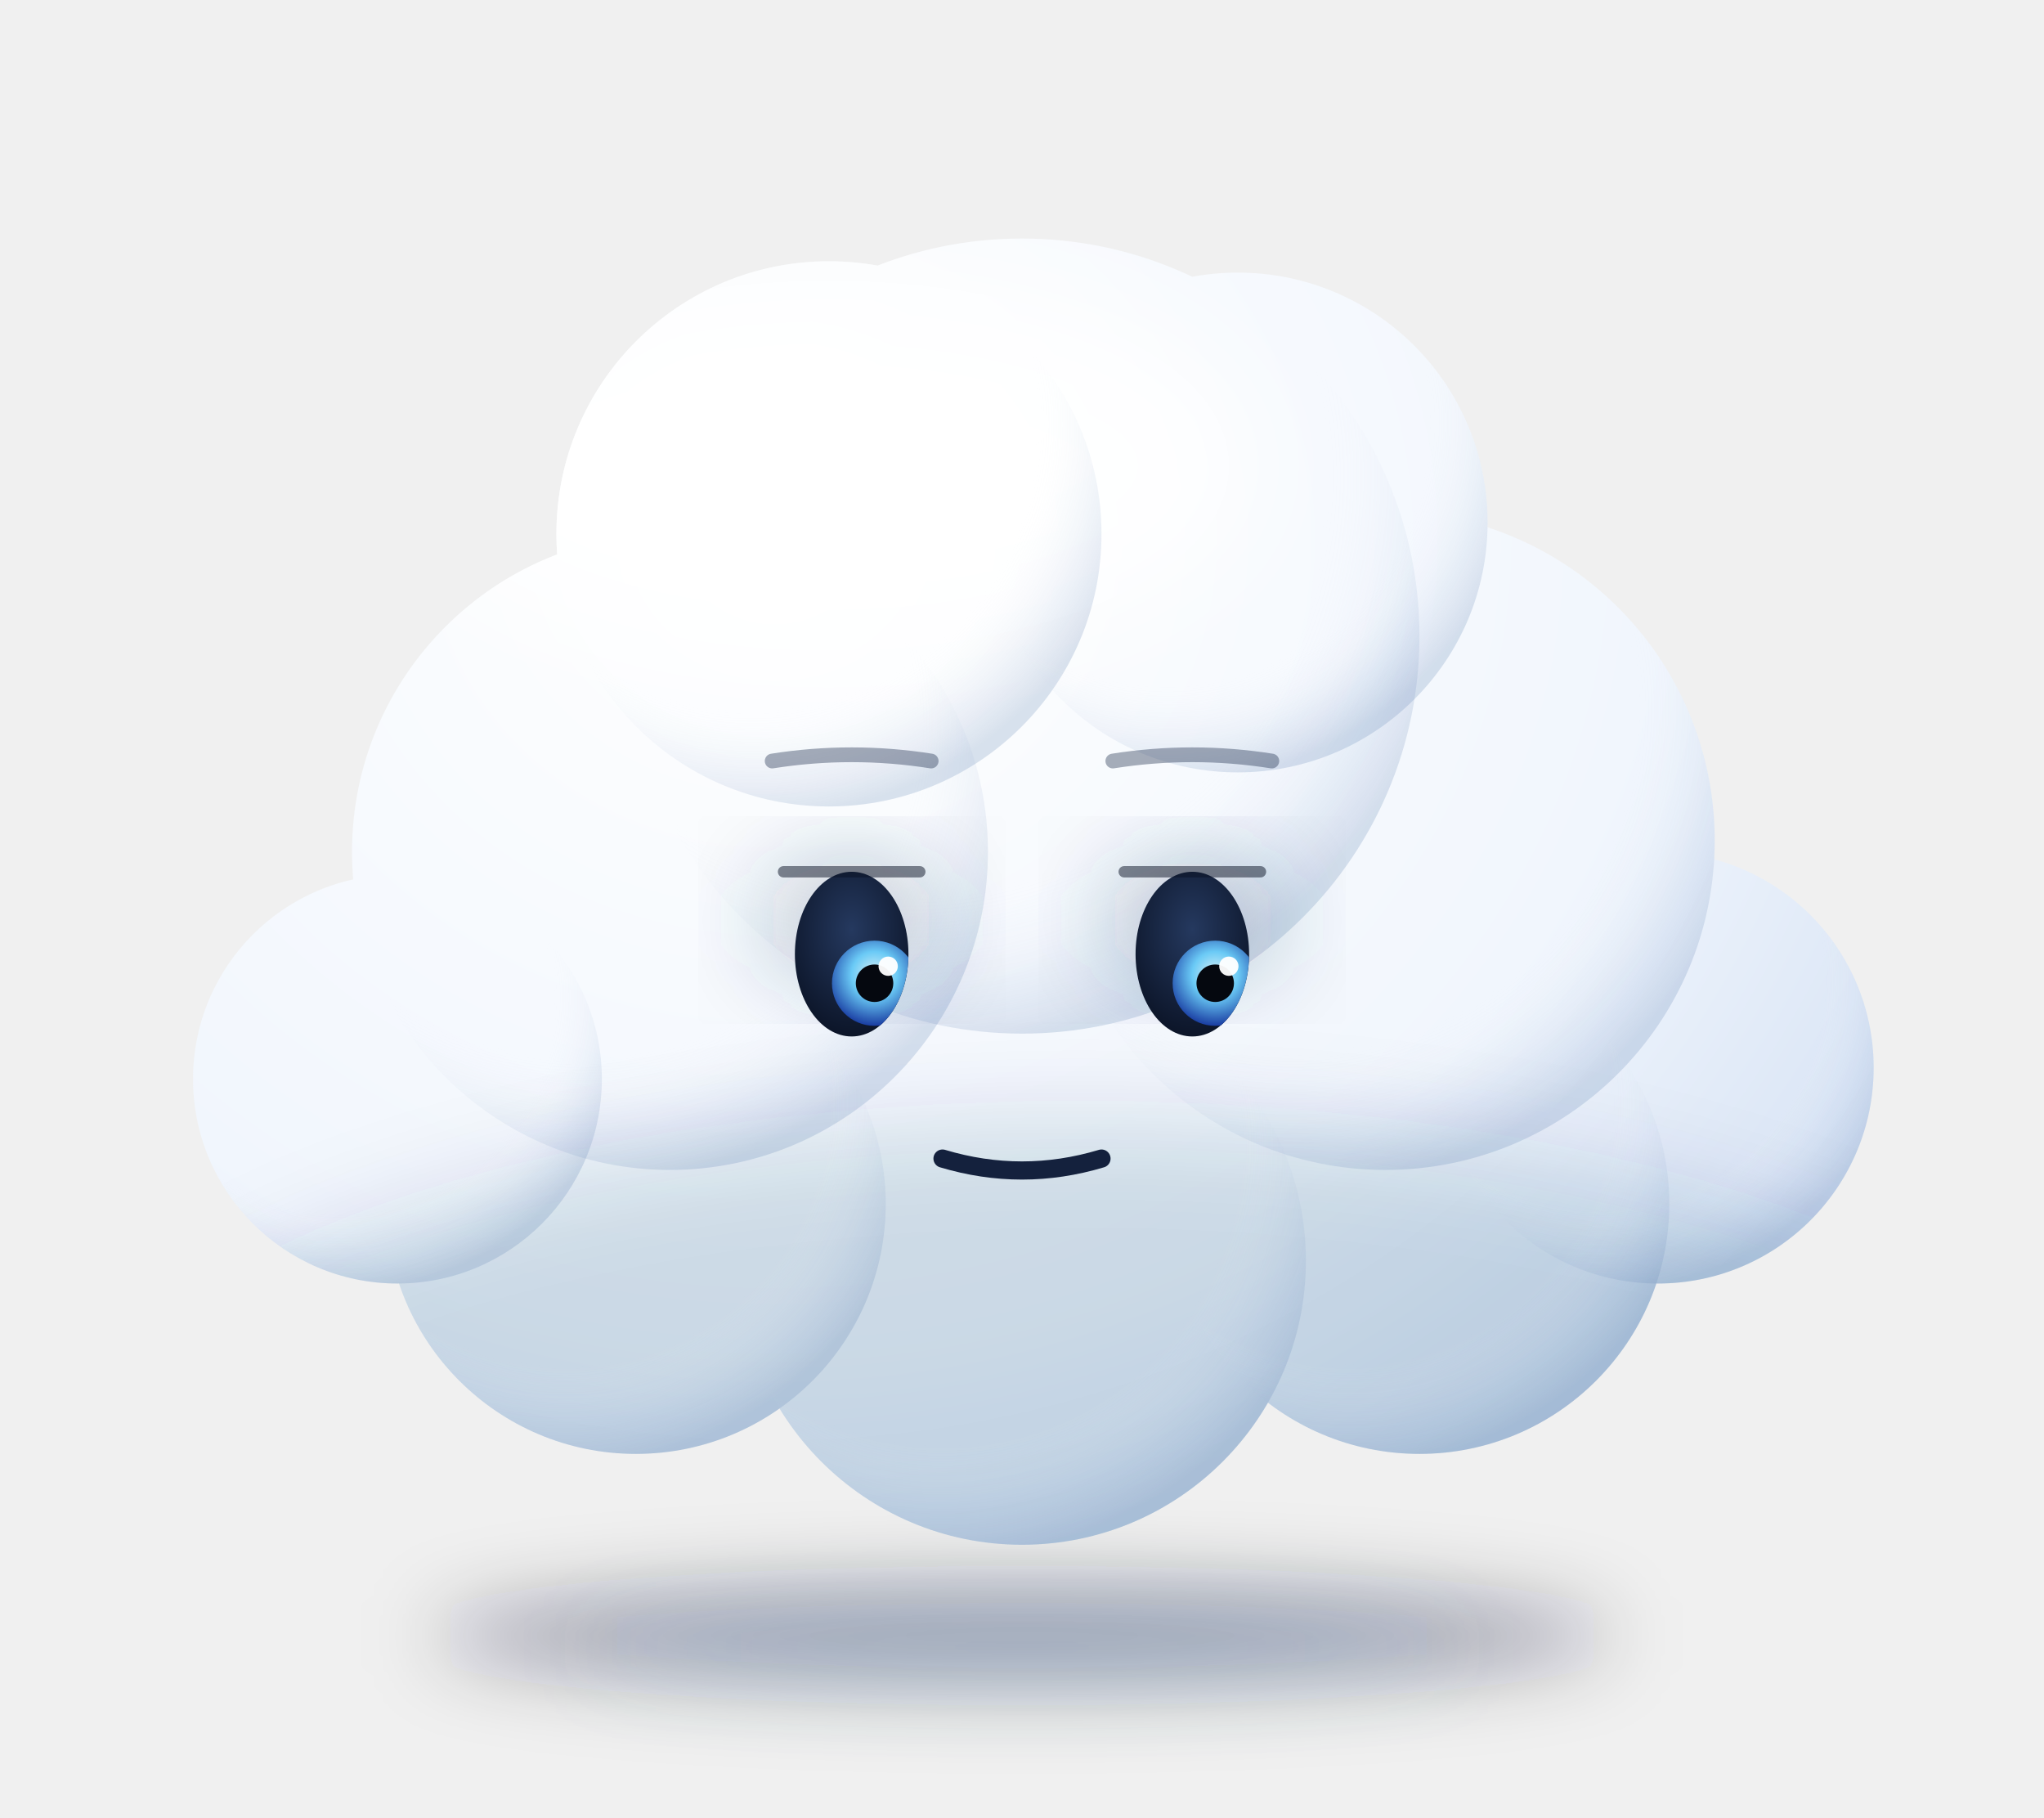
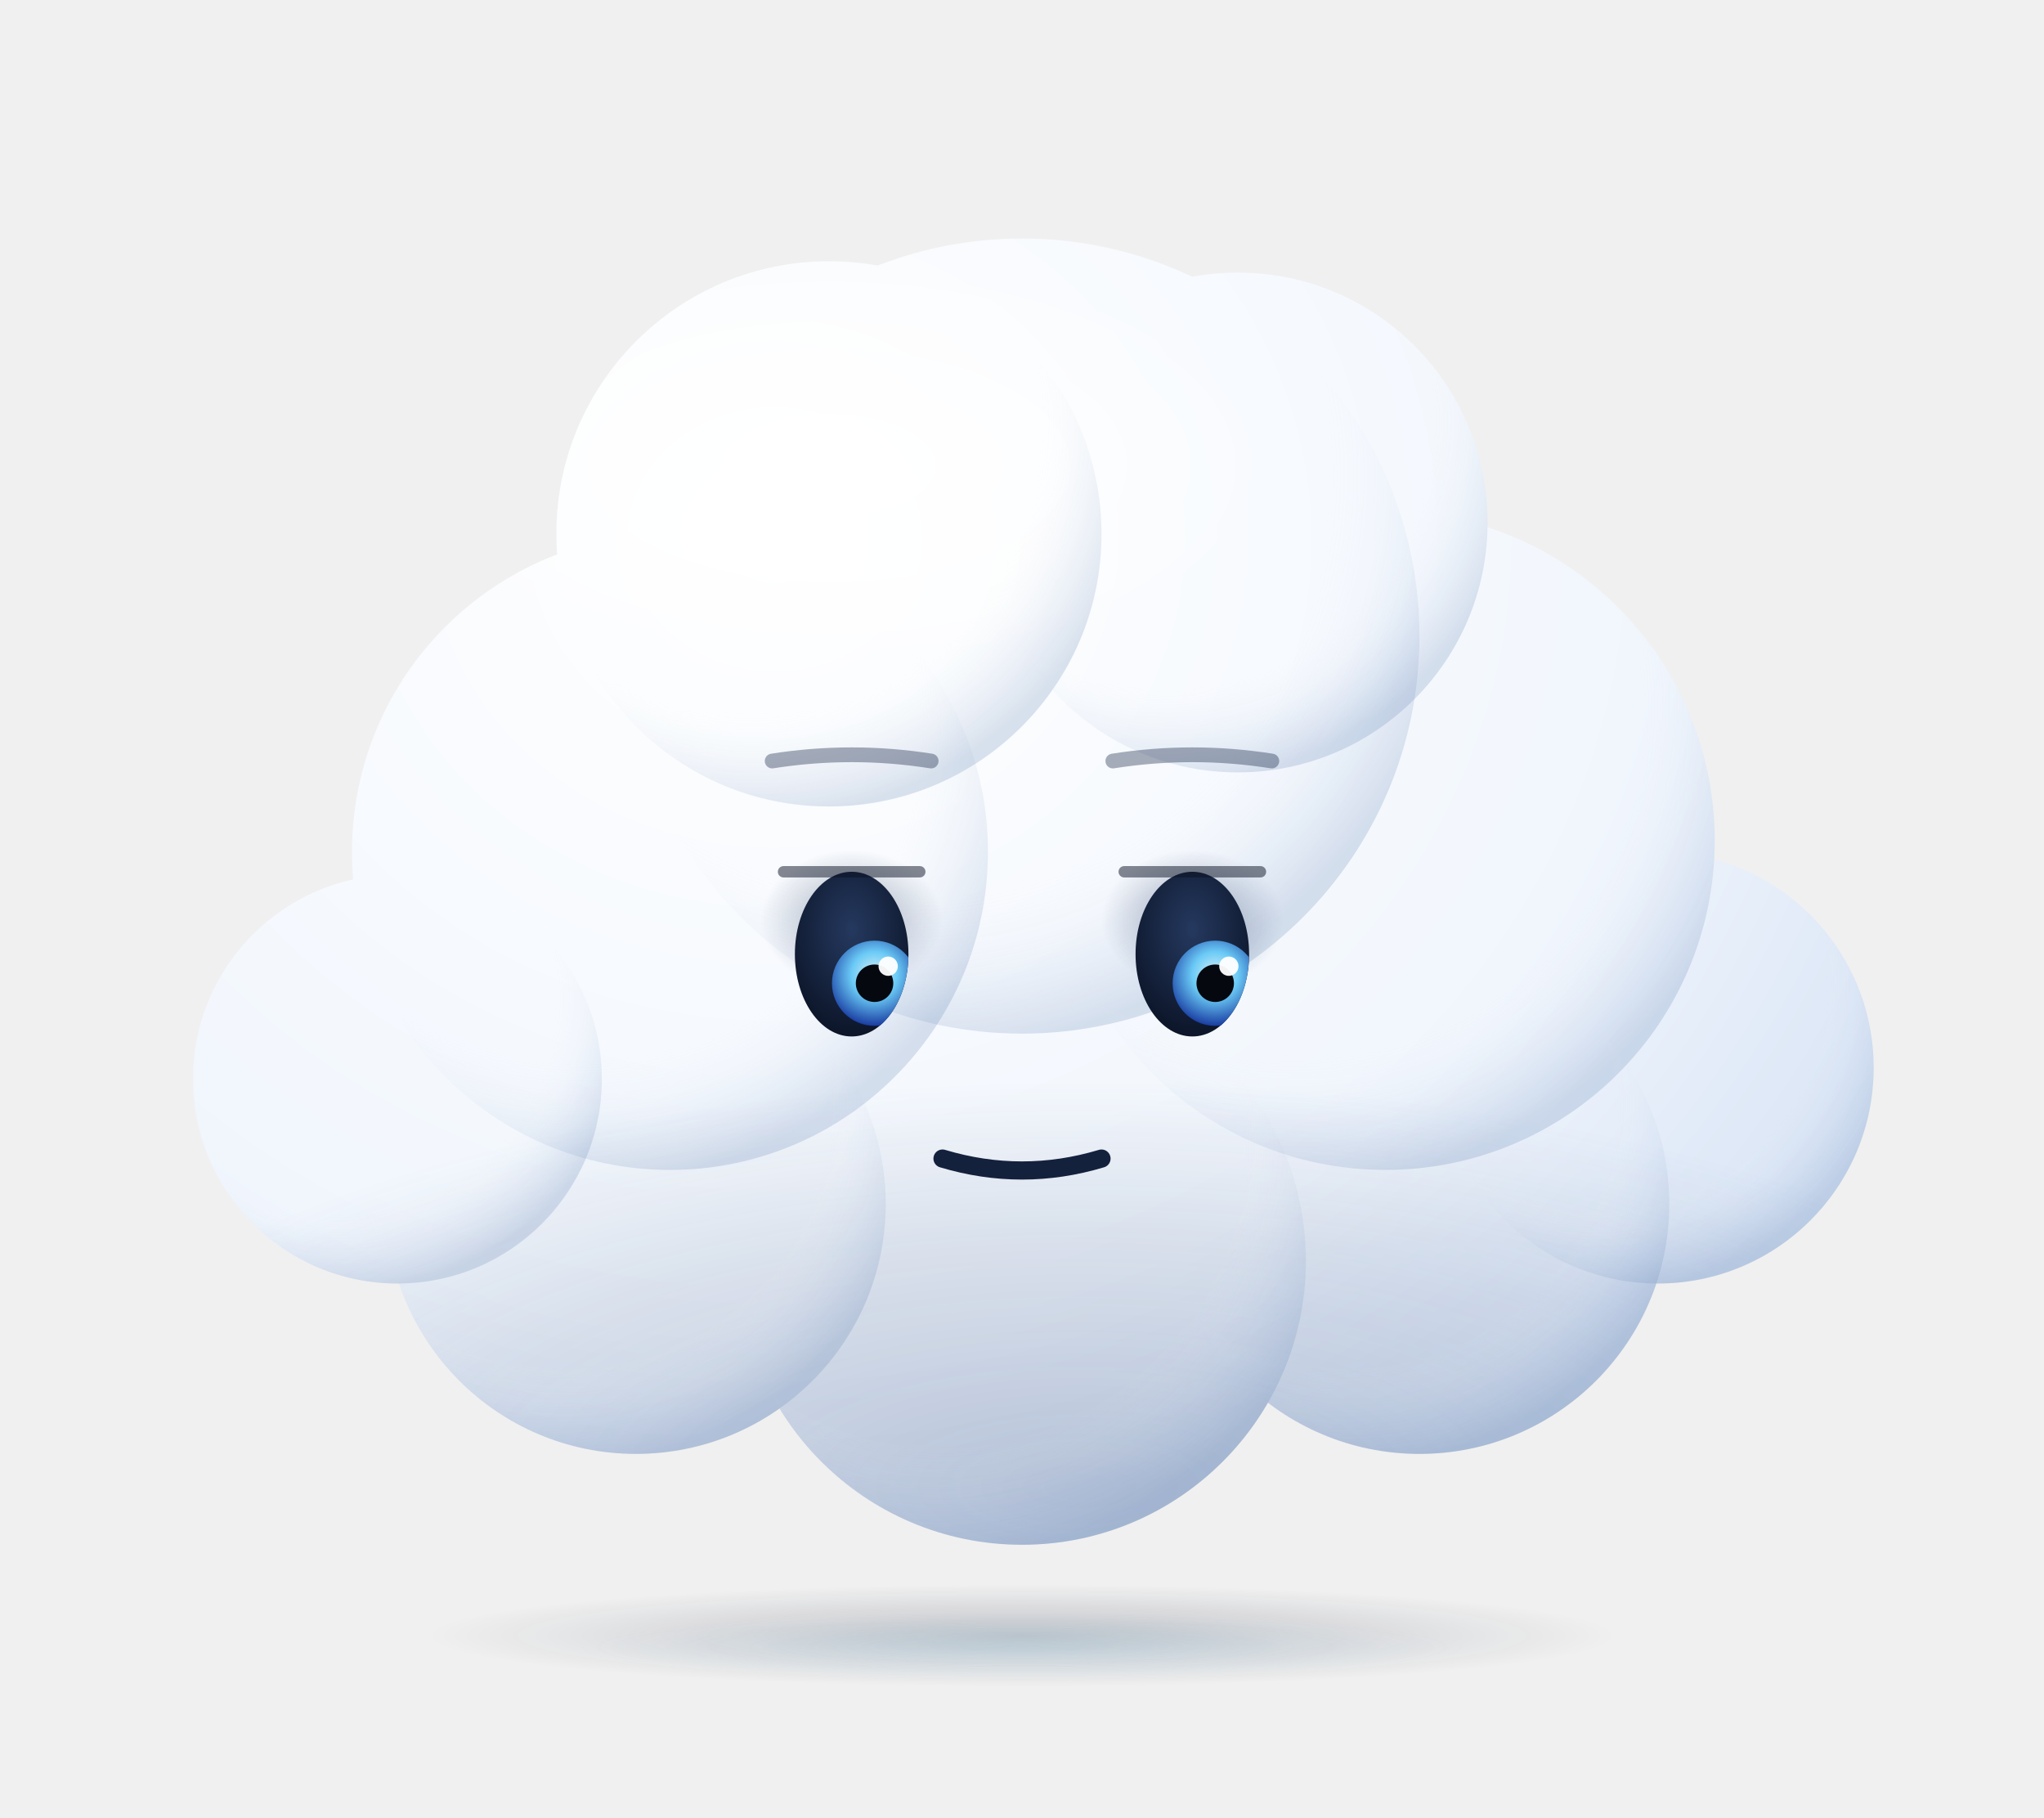
<svg xmlns="http://www.w3.org/2000/svg" viewBox="0 0 360 320" width="720" height="640">
  <defs>
    <radialGradient id="cl-body" cx="38%" cy="30%" r="78%">
      <stop offset="0" stop-color="#FFFFFF" />
      <stop offset="0.55" stop-color="#F1F6FD" />
      <stop offset="0.85" stop-color="#D3E0F3" />
      <stop offset="1" stop-color="#AAC0DE" />
    </radialGradient>
    <radialGradient id="cl-lobe" cx="36%" cy="30%" r="72%">
      <stop offset="0" stop-color="#FFFFFF" stop-opacity="0" />
      <stop offset="0.72" stop-color="#FFFFFF" stop-opacity="0" />
      <stop offset="0.9" stop-color="#7F9CC8" stop-opacity="0.12" />
      <stop offset="1" stop-color="#5D7FB0" stop-opacity="0.22" />
    </radialGradient>
    <radialGradient id="cl-iris" cx="50%" cy="40%" r="60%">
      <stop offset="0" stop-color="#E6FAFF" />
      <stop offset="0.45" stop-color="#6FD3FF" />
      <stop offset="1" stop-color="#1A3FA8" />
    </radialGradient>
    <radialGradient id="cl-eye" cx="50%" cy="35%" r="70%">
      <stop offset="0" stop-color="#25395F" />
      <stop offset="1" stop-color="#0A1224" />
    </radialGradient>
-     <filter id="cl-soft" x="-40%" y="-40%" width="180%" height="180%">
-       <feGaussianBlur stdDeviation="9" />
-     </filter>
-     <filter id="cl-glow" x="-50%" y="-200%" width="200%" height="500%">
-       <feGaussianBlur stdDeviation="7" />
-     </filter>
+     <radialGradient id="cl-hi" cx="50%" cy="50%" r="50%">
+       <stop offset="0" stop-color="#FFFFFF" stop-opacity="0.95" />
+       <stop offset="0.6" stop-color="#FFFFFF" stop-opacity="0.45" />
+       <stop offset="1" stop-color="#FFFFFF" stop-opacity="0" />
+     </radialGradient>
+     <radialGradient id="cl-shade" cx="50%" cy="50%" r="50%">
+       <stop offset="0" stop-color="#1E3A6E" stop-opacity="0.24" />
+       <stop offset="0.6" stop-color="#1E3A6E" stop-opacity="0.12" />
+       <stop offset="1" stop-color="#1E3A6E" stop-opacity="0" />
+     </radialGradient>
+     <radialGradient id="cl-socket" cx="50%" cy="50%" r="50%">
+       <stop offset="0" stop-color="#2A3F66" stop-opacity="0.42" />
+       <stop offset="1" stop-color="#2A3F66" stop-opacity="0" />
+     </radialGradient>
+     <radialGradient id="cl-ground" cx="50%" cy="50%" r="50%">
+       <stop offset="0" stop-color="#07102A" stop-opacity="0.6" />
+       <stop offset="1" stop-color="#07102A" stop-opacity="0" />
+     </radialGradient>
+     <radialGradient id="cl-cyan" cx="50%" cy="50%" r="50%">
+       <stop offset="0" stop-color="#6FD3FF" stop-opacity="0.9" />
+       <stop offset="1" stop-color="#6FD3FF" stop-opacity="0" />
+     </radialGradient>
+     <radialGradient id="cl-coral" cx="50%" cy="50%" r="50%">
+       <stop offset="0" stop-color="#FF8A8A" stop-opacity="0.9" />
+       <stop offset="1" stop-color="#FF8A8A" stop-opacity="0" />
+     </radialGradient>
    <clipPath id="cl-clip">
      <circle cx="180" cy="112" r="70" />
      <circle cx="118" cy="150" r="56" />
      <circle cx="244" cy="148" r="58" />
      <circle cx="146" cy="94" r="48" />
      <circle cx="218" cy="92" r="44" />
      <circle cx="70" cy="190" r="36" />
      <circle cx="292" cy="188" r="38" />
      <circle cx="112" cy="212" r="44" />
      <circle cx="180" cy="222" r="50" />
      <circle cx="250" cy="212" r="44" />
    </clipPath>
    <clipPath id="cl-ell-L">
      <ellipse cx="150" cy="168" rx="10" ry="14.5" />
    </clipPath>
    <clipPath id="cl-ell-R">
      <ellipse cx="210" cy="168" rx="10" ry="14.5" />
    </clipPath>
    <clipPath id="cl-lid-L">
      <path d="M136 153.5 L164 153.5 L164 198 L136 198 Z" data-k="lidL" />
    </clipPath>
    <clipPath id="cl-lid-R">
      <path d="M196 153.5 L224 153.5 L224 198 L196 198 Z" data-k="lidR" />
    </clipPath>
  </defs>
-   <ellipse cx="180" cy="288" rx="104" ry="9" fill="#07102A" fill-opacity="0.34" filter="url(#cl-glow)" data-k="ground" />
-   <ellipse cx="180" cy="290" rx="78" ry="6" fill="#6FD3FF" fill-opacity="0.14" filter="url(#cl-glow)" data-k="glowCyan" />
-   <ellipse cx="180" cy="290" rx="60" ry="5" fill="#FF8A8A" fill-opacity="0" filter="url(#cl-glow)" data-k="glowCoral" />
+   <ellipse cx="180" cy="288" rx="104" ry="9" fill="url(#cl-ground)" fill-opacity="0.34" data-k="ground" />
+   <ellipse cx="180" cy="290" rx="78" ry="6" fill="url(#cl-cyan)" fill-opacity="0.14" data-k="glowCyan" />
+   <ellipse cx="180" cy="290" rx="60" ry="5" fill="url(#cl-coral)" fill-opacity="0" data-k="glowCoral" />
  <g transform="translate(0 0) translate(180 160) rotate(0) scale(1 1) translate(-180 -160)" data-k="body">
    <g clip-path="url(#cl-clip)">
      <rect x="0" y="0" width="360" height="320" fill="url(#cl-body)" />
-       <ellipse cx="146" cy="82" rx="74" ry="34" fill="#FFFFFF" fill-opacity="0.9" filter="url(#cl-soft)" />
-       <ellipse cx="190" cy="262" rx="176" ry="64" fill="#1E3A6E" fill-opacity="0.16" filter="url(#cl-soft)" />
+       <ellipse cx="146" cy="82" rx="78" ry="38" fill="url(#cl-hi)" />
+       <ellipse cx="190" cy="262" rx="186" ry="72" fill="url(#cl-shade)" />
      <circle cx="180" cy="112" r="70" fill="url(#cl-lobe)" />
      <circle cx="118" cy="150" r="56" fill="url(#cl-lobe)" />
      <circle cx="244" cy="148" r="58" fill="url(#cl-lobe)" />
      <circle cx="146" cy="94" r="48" fill="url(#cl-lobe)" />
      <circle cx="218" cy="92" r="44" fill="url(#cl-lobe)" />
      <circle cx="70" cy="190" r="36" fill="url(#cl-lobe)" />
      <circle cx="292" cy="188" r="38" fill="url(#cl-lobe)" />
      <circle cx="112" cy="212" r="44" fill="url(#cl-lobe)" />
      <circle cx="180" cy="222" r="50" fill="url(#cl-lobe)" />
      <circle cx="250" cy="212" r="44" fill="url(#cl-lobe)" />
    </g>
-     <ellipse cx="150" cy="162" rx="15" ry="10.15" fill="#2A3F66" fill-opacity="0.3" filter="url(#cl-soft)" />
+     <ellipse cx="150" cy="162" rx="16" ry="12.325" fill="url(#cl-socket)" />
    <g clip-path="url(#cl-lid-L)">
      <g clip-path="url(#cl-ell-L)">
        <ellipse cx="150" cy="168" rx="10" ry="14.5" fill="url(#cl-eye)" />
        <g transform="translate(4.03 5.13)" data-k="gazeL">
          <circle cx="150" cy="168" r="7.5" fill="url(#cl-iris)" fill-opacity="0.95" />
          <circle cx="150" cy="168" r="3.3" fill="#05080F" />
          <circle cx="152.4" cy="165" r="1.7" fill="#FFFFFF" fill-opacity="0.95" />
        </g>
      </g>
    </g>
    <path d="M138 153.5 L162 153.5" fill="none" stroke="#0A1224" stroke-opacity="0.5" stroke-width="2" stroke-linecap="round" data-k="lidEdgeL" />
    <path d="M136 134 Q150 131.8 164 134" fill="none" stroke="#1B2A4A" stroke-opacity="0.38" stroke-width="2.6" stroke-linecap="round" data-k="browL" />
-     <ellipse cx="210" cy="162" rx="15" ry="10.15" fill="#2A3F66" fill-opacity="0.3" filter="url(#cl-soft)" />
+     <ellipse cx="210" cy="162" rx="16" ry="12.325" fill="url(#cl-socket)" />
    <g clip-path="url(#cl-lid-R)">
      <g clip-path="url(#cl-ell-R)">
        <ellipse cx="210" cy="168" rx="10" ry="14.5" fill="url(#cl-eye)" />
        <g transform="translate(4.03 5.13)" data-k="gazeR">
          <circle cx="210" cy="168" r="7.5" fill="url(#cl-iris)" fill-opacity="0.95" />
          <circle cx="210" cy="168" r="3.3" fill="#05080F" />
          <circle cx="212.4" cy="165" r="1.7" fill="#FFFFFF" fill-opacity="0.95" />
        </g>
      </g>
    </g>
    <path d="M198 153.5 L222 153.5" fill="none" stroke="#0A1224" stroke-opacity="0.5" stroke-width="2" stroke-linecap="round" data-k="lidEdgeR" />
    <path d="M224 134 Q210 131.8 196 134" fill="none" stroke="#1B2A4A" stroke-opacity="0.38" stroke-width="2.6" stroke-linecap="round" data-k="browR" />
    <path d="M166 204 Q180 208.2 194 204" fill="none" stroke="#14213D" stroke-width="3.2" stroke-linecap="round" data-k="smile" />
    <ellipse cx="180" cy="207.28" rx="4.5" ry="0.8" fill="#14213D" fill-opacity="0" data-k="mouthOpen" />
  </g>
</svg>
